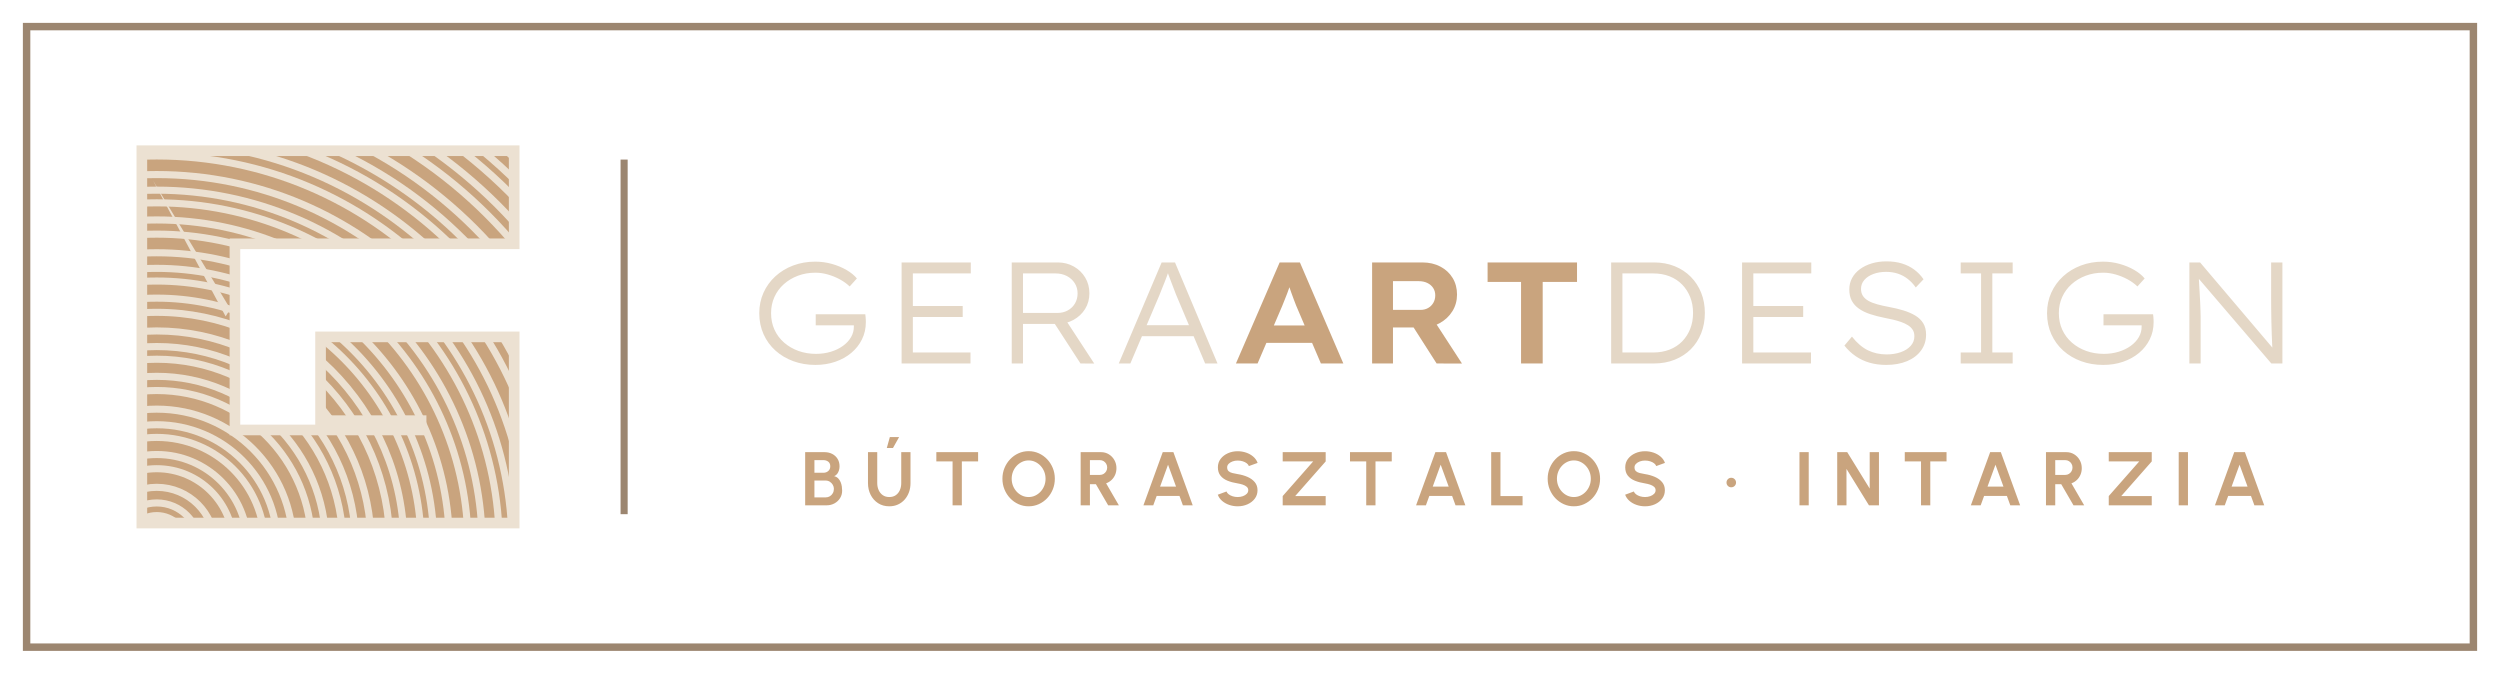
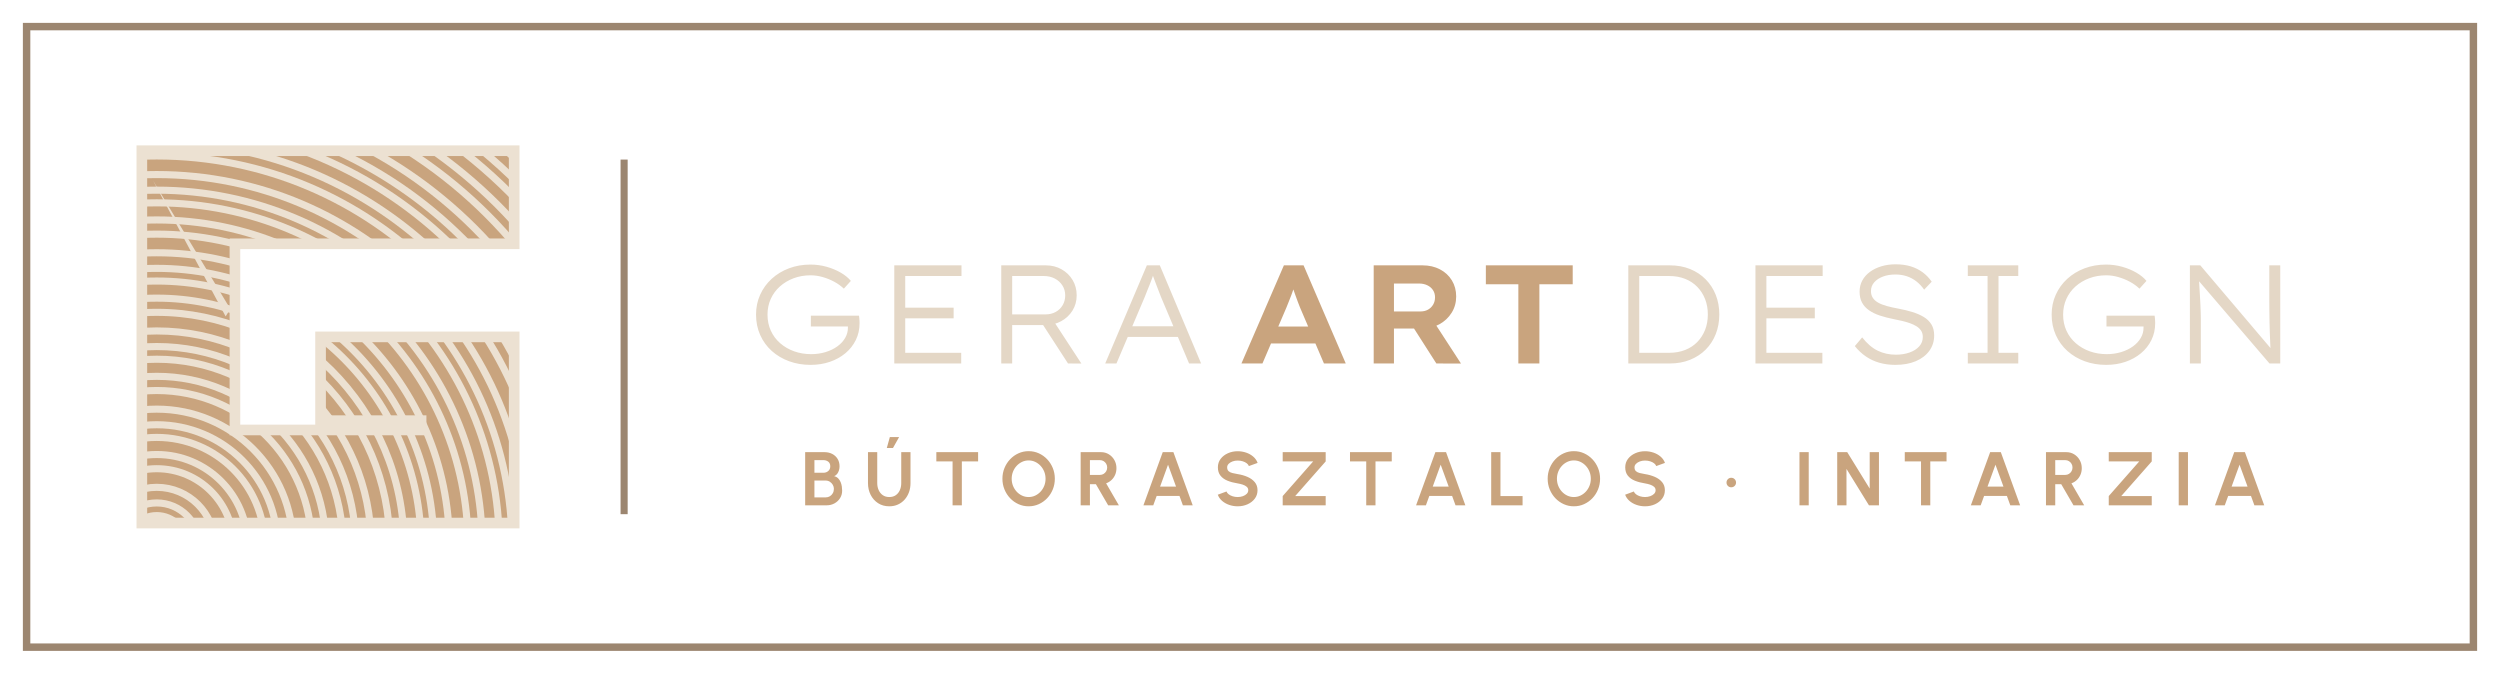
<svg xmlns="http://www.w3.org/2000/svg" viewBox="0 0 282 76" width="282" height="76">
  <rect x="3" y="3" width="276" height="70" fill="none" stroke="#9C8670" stroke-width="0.84" />
  <defs>
    <clipPath id="e11">
      <path d="M16 17H58V27.5H26.5V48.5H47.5V47.45H36.16V38H58V59H16Z" />
    </clipPath>
  </defs>
  <g clip-path="url(#e11)">
    <rect x="16" y="17" width="42" height="42" fill="#C9A47E" />
    <circle cx="17.68" cy="61.52" r="3.36" fill="none" stroke="#ECE1D2" stroke-width="0.8" />
    <circle cx="17.68" cy="61.52" r="4.79" fill="none" stroke="#ECE1D2" stroke-width="0.8" />
    <circle cx="17.68" cy="61.52" r="6.55" fill="none" stroke="#ECE1D2" stroke-width="0.8" />
    <circle cx="17.68" cy="61.52" r="8.65" fill="none" stroke="#ECE1D2" stroke-width="0.8" />
    <circle cx="17.68" cy="61.52" r="10.25" fill="none" stroke="#ECE1D2" stroke-width="0.8" />
    <circle cx="17.68" cy="61.52" r="12.18" fill="none" stroke="#ECE1D2" stroke-width="0.8" />
    <circle cx="17.68" cy="61.52" r="13.61" fill="none" stroke="#ECE1D2" stroke-width="0.8" />
    <circle cx="17.68" cy="61.52" r="15.37" fill="none" stroke="#ECE1D2" stroke-width="0.8" />
    <circle cx="17.68" cy="61.52" r="17.47" fill="none" stroke="#ECE1D2" stroke-width="0.8" />
    <circle cx="17.68" cy="61.52" r="19.07" fill="none" stroke="#ECE1D2" stroke-width="0.8" />
    <circle cx="17.68" cy="61.52" r="21" fill="none" stroke="#ECE1D2" stroke-width="0.8" />
    <circle cx="17.68" cy="61.52" r="22.43" fill="none" stroke="#ECE1D2" stroke-width="0.8" />
    <circle cx="17.68" cy="61.52" r="24.19" fill="none" stroke="#ECE1D2" stroke-width="0.8" />
    <circle cx="17.68" cy="61.52" r="26.29" fill="none" stroke="#ECE1D2" stroke-width="0.8" />
    <circle cx="17.68" cy="61.52" r="27.89" fill="none" stroke="#ECE1D2" stroke-width="0.8" />
    <circle cx="17.68" cy="61.52" r="29.82" fill="none" stroke="#ECE1D2" stroke-width="0.8" />
    <circle cx="17.68" cy="61.52" r="31.25" fill="none" stroke="#ECE1D2" stroke-width="0.8" />
    <circle cx="17.68" cy="61.52" r="33.01" fill="none" stroke="#ECE1D2" stroke-width="0.8" />
    <circle cx="17.68" cy="61.52" r="35.11" fill="none" stroke="#ECE1D2" stroke-width="0.8" />
    <circle cx="17.68" cy="61.52" r="36.71" fill="none" stroke="#ECE1D2" stroke-width="0.8" />
    <circle cx="17.68" cy="61.52" r="38.64" fill="none" stroke="#ECE1D2" stroke-width="0.8" />
    <circle cx="17.68" cy="61.52" r="40.07" fill="none" stroke="#ECE1D2" stroke-width="0.8" />
    <circle cx="17.68" cy="61.52" r="41.83" fill="none" stroke="#ECE1D2" stroke-width="0.8" />
    <circle cx="17.68" cy="61.52" r="43.93" fill="none" stroke="#ECE1D2" stroke-width="0.8" />
    <circle cx="17.68" cy="61.52" r="45.53" fill="none" stroke="#ECE1D2" stroke-width="0.8" />
    <circle cx="17.68" cy="61.52" r="47.46" fill="none" stroke="#ECE1D2" stroke-width="0.8" />
    <circle cx="17.68" cy="61.52" r="48.89" fill="none" stroke="#ECE1D2" stroke-width="0.8" />
    <circle cx="17.68" cy="61.52" r="50.65" fill="none" stroke="#ECE1D2" stroke-width="0.8" />
    <circle cx="17.68" cy="61.52" r="52.75" fill="none" stroke="#ECE1D2" stroke-width="0.8" />
    <circle cx="17.68" cy="61.52" r="54.35" fill="none" stroke="#ECE1D2" stroke-width="0.8" />
    <circle cx="17.68" cy="61.52" r="56.28" fill="none" stroke="#ECE1D2" stroke-width="0.8" />
    <circle cx="17.68" cy="61.52" r="57.71" fill="none" stroke="#ECE1D2" stroke-width="0.8" />
    <circle cx="17.68" cy="61.52" r="59.47" fill="none" stroke="#ECE1D2" stroke-width="0.8" />
    <circle cx="17.68" cy="61.52" r="61.57" fill="none" stroke="#ECE1D2" stroke-width="0.8" />
    <circle cx="17.68" cy="61.52" r="63.17" fill="none" stroke="#ECE1D2" stroke-width="0.8" />
    <circle cx="17.68" cy="61.52" r="65.1" fill="none" stroke="#ECE1D2" stroke-width="0.8" />
    <circle cx="17.68" cy="61.52" r="66.53" fill="none" stroke="#ECE1D2" stroke-width="0.8" />
    <circle cx="17.68" cy="61.52" r="68.29" fill="none" stroke="#ECE1D2" stroke-width="0.8" />
    <circle cx="17.68" cy="61.52" r="70.39" fill="none" stroke="#ECE1D2" stroke-width="0.8" />
    <path d="M17.26 20.36L25.98 34.85L25.45 35.69Z" fill="#ECE1D2" />
  </g>
  <path d="M16 17H58V27.5H26.5V48.5H47.5V47.45H36.16V38H58V59H16Z" fill="none" stroke="#ECE1D2" stroke-width="1.2" />
  <rect x="70" y="18" width=".8" height="40" fill="#9C8670" />
-   <path d="M91.971 41.163Q90.645 41.163 89.495 40.745Q88.345 40.327 87.481 39.555Q86.616 38.782 86.131 37.703Q85.645 36.623 85.645 35.321Q85.645 34.08 86.121 33.021Q86.597 31.961 87.456 31.173Q88.314 30.385 89.467 29.949Q90.62 29.514 91.958 29.514Q92.934 29.514 93.841 29.77Q94.748 30.026 95.484 30.453Q96.22 30.88 96.657 31.409L95.843 32.31Q95.356 31.846 94.724 31.506Q94.093 31.166 93.385 30.963Q92.677 30.76 91.975 30.76Q90.919 30.76 90.007 31.103Q89.095 31.446 88.412 32.059Q87.728 32.671 87.353 33.505Q86.977 34.338 86.977 35.321Q86.977 36.358 87.365 37.2Q87.752 38.042 88.453 38.651Q89.154 39.26 90.071 39.588Q90.988 39.916 92.048 39.916Q92.928 39.916 93.713 39.679Q94.497 39.441 95.087 39.014Q95.676 38.588 96.001 38.025Q96.325 37.461 96.314 36.828V36.327L96.595 36.699H92.013V35.448H97.604Q97.628 35.592 97.64 35.749Q97.652 35.907 97.66 36.058Q97.668 36.21 97.668 36.33Q97.668 37.394 97.23 38.281Q96.792 39.168 96.021 39.811Q95.251 40.454 94.219 40.808Q93.187 41.163 91.971 41.163ZM101.7 41.0V29.603H109.506V30.842H102.97V39.761H109.472V41.0ZM102.33 35.757V34.519H108.594V35.757ZM114.123 41.0V29.603H119.304Q120.314 29.603 121.127 30.063Q121.941 30.522 122.412 31.311Q122.884 32.1 122.884 33.084Q122.884 34.07 122.401 34.85Q121.917 35.631 121.089 36.085Q120.261 36.54 119.241 36.54H115.393V41.0ZM121.879 41.0 118.623 35.981 119.882 35.577 123.429 41.008ZM115.393 35.302H119.257Q119.929 35.302 120.447 35.014Q120.966 34.727 121.259 34.227Q121.552 33.726 121.552 33.093Q121.552 32.455 121.229 31.943Q120.906 31.431 120.342 31.136Q119.778 30.842 119.056 30.842H115.393ZM126.196 41.0 131.033 29.603H132.539L137.336 41.0H135.939L132.651 33.217Q132.5 32.83 132.362 32.462Q132.223 32.093 132.086 31.74Q131.948 31.388 131.818 31.031Q131.689 30.675 131.566 30.321L131.915 30.313Q131.773 30.751 131.64 31.116Q131.508 31.481 131.37 31.822Q131.232 32.163 131.088 32.518Q130.945 32.873 130.78 33.298L127.503 41.0ZM128.225 37.921 128.732 36.682H134.738L135.149 37.921Z" fill="#E4D7C6" />
-   <path d="M139.413 41.0 144.345 29.603H146.629L151.528 41.0H148.996L146.207 34.473Q146.088 34.176 145.949 33.806Q145.811 33.437 145.67 33.044Q145.529 32.652 145.402 32.279Q145.274 31.905 145.187 31.608L145.696 31.598Q145.595 31.961 145.469 32.333Q145.343 32.705 145.204 33.074Q145.065 33.443 144.919 33.8Q144.772 34.157 144.633 34.513L141.854 41.0ZM141.673 38.675 142.502 36.71H148.342L148.982 38.675ZM154.774 41.0V29.603H160.444Q161.583 29.603 162.47 30.069Q163.357 30.535 163.855 31.352Q164.353 32.169 164.353 33.223Q164.353 34.266 163.828 35.108Q163.302 35.951 162.403 36.446Q161.504 36.941 160.402 36.941H157.128V41.0ZM162.051 41.0 158.762 35.855 161.299 35.448 164.913 41.01ZM157.128 34.956H160.226Q160.713 34.956 161.087 34.745Q161.462 34.534 161.679 34.162Q161.897 33.791 161.897 33.314Q161.897 32.84 161.659 32.48Q161.422 32.12 161.001 31.917Q160.581 31.714 160.031 31.714H157.128ZM171.574 41.0V31.803H167.8V29.603H177.888V31.803H174.016V41.0Z" fill="#C9A47E" />
-   <path d="M181.739 41.0V29.603H186.561Q187.853 29.603 188.907 30.029Q189.961 30.455 190.723 31.227Q191.484 31.998 191.896 33.035Q192.308 34.072 192.308 35.302Q192.308 36.539 191.896 37.584Q191.484 38.629 190.727 39.388Q189.969 40.148 188.911 40.574Q187.853 41.0 186.561 41.0ZM183.009 39.991 182.867 39.761H186.48Q187.506 39.761 188.339 39.432Q189.172 39.102 189.752 38.506Q190.331 37.91 190.653 37.103Q190.976 36.296 190.976 35.302Q190.976 34.324 190.653 33.513Q190.331 32.701 189.748 32.101Q189.164 31.501 188.335 31.171Q187.506 30.842 186.48 30.842H182.819L183.009 30.645ZM196.506 41.0V29.603H204.312V30.842H197.776V39.761H204.278V41.0ZM197.136 35.757V34.519H203.399V35.757ZM212.75 41.163Q211.762 41.163 210.906 40.919Q210.049 40.674 209.333 40.186Q208.617 39.698 208.048 38.982L208.9 37.97Q209.753 39.054 210.708 39.517Q211.663 39.979 212.811 39.979Q213.677 39.979 214.394 39.729Q215.111 39.479 215.529 39.011Q215.947 38.542 215.941 37.92Q215.941 37.494 215.746 37.194Q215.552 36.894 215.217 36.685Q214.882 36.475 214.447 36.321Q214.011 36.168 213.537 36.056Q213.062 35.945 212.57 35.852Q211.683 35.675 210.949 35.432Q210.216 35.189 209.687 34.816Q209.159 34.444 208.88 33.922Q208.601 33.401 208.601 32.649Q208.601 31.941 208.918 31.358Q209.235 30.775 209.808 30.357Q210.381 29.938 211.141 29.71Q211.901 29.482 212.787 29.482Q213.769 29.482 214.545 29.723Q215.321 29.964 215.928 30.413Q216.535 30.862 216.975 31.502L216.099 32.427Q215.702 31.859 215.193 31.464Q214.685 31.068 214.078 30.867Q213.47 30.666 212.763 30.666Q211.949 30.666 211.31 30.908Q210.671 31.149 210.296 31.579Q209.922 32.009 209.922 32.59Q209.922 33.047 210.136 33.375Q210.35 33.703 210.757 33.934Q211.163 34.165 211.767 34.331Q212.37 34.497 213.118 34.633Q213.968 34.79 214.721 35.021Q215.474 35.253 216.047 35.597Q216.621 35.94 216.941 36.464Q217.262 36.988 217.262 37.75Q217.262 38.754 216.7 39.53Q216.139 40.306 215.128 40.734Q214.116 41.163 212.75 41.163ZM221.168 41.0V39.761H223.464V30.842H221.168V29.603H227.029V30.842H224.734V39.761H227.029V41.0ZM237.232 41.163Q235.906 41.163 234.756 40.745Q233.606 40.327 232.742 39.555Q231.877 38.782 231.392 37.703Q230.906 36.623 230.906 35.321Q230.906 34.08 231.382 33.021Q231.858 31.961 232.717 31.173Q233.575 30.385 234.728 29.949Q235.881 29.514 237.219 29.514Q238.195 29.514 239.102 29.77Q240.01 30.026 240.745 30.453Q241.481 30.88 241.918 31.409L241.104 32.31Q240.617 31.846 239.985 31.506Q239.354 31.166 238.646 30.963Q237.938 30.76 237.236 30.76Q236.18 30.76 235.268 31.103Q234.356 31.446 233.673 32.059Q232.989 32.671 232.614 33.505Q232.238 34.338 232.238 35.321Q232.238 36.358 232.626 37.2Q233.014 38.042 233.714 38.651Q234.415 39.26 235.332 39.588Q236.249 39.916 237.31 39.916Q238.19 39.916 238.974 39.679Q239.758 39.441 240.348 39.014Q240.937 38.588 241.262 38.025Q241.586 37.461 241.575 36.828V36.327L241.856 36.699H237.274V35.448H242.865Q242.889 35.592 242.901 35.749Q242.913 35.907 242.921 36.058Q242.929 36.21 242.929 36.33Q242.929 37.394 242.491 38.281Q242.053 39.168 241.282 39.811Q240.512 40.454 239.48 40.808Q238.448 41.163 237.232 41.163ZM246.962 41.0V29.603H248.171L256.568 39.5L256.383 39.795Q256.327 39.487 256.302 38.919Q256.277 38.352 256.251 37.655Q256.224 36.958 256.211 36.237Q256.198 35.515 256.191 34.875Q256.184 34.234 256.184 33.794V29.603H257.454V41.0H256.206L247.868 31.263L248.007 30.918Q248.028 31.391 248.058 31.948Q248.089 32.506 248.125 33.081Q248.161 33.657 248.183 34.191Q248.205 34.725 248.218 35.153Q248.232 35.581 248.232 35.816V41.0Z" fill="#E4D7C6" />
+   <path d="M91.425 41.158Q90.138 41.158 89.021 40.752Q87.904 40.346 87.064 39.596Q86.225 38.846 85.753 37.797Q85.281 36.749 85.281 35.484Q85.281 34.279 85.744 33.25Q86.206 32.221 87.04 31.455Q87.874 30.69 88.994 30.267Q90.114 29.844 91.413 29.844Q92.361 29.844 93.242 30.093Q94.123 30.342 94.838 30.756Q95.552 31.171 95.977 31.685L95.186 32.56Q94.713 32.109 94.1 31.779Q93.487 31.449 92.799 31.252Q92.111 31.055 91.43 31.055Q90.404 31.055 89.518 31.388Q88.632 31.721 87.969 32.316Q87.305 32.911 86.94 33.72Q86.575 34.53 86.575 35.484Q86.575 36.491 86.952 37.309Q87.328 38.127 88.009 38.719Q88.69 39.31 89.58 39.629Q90.471 39.948 91.501 39.948Q92.355 39.948 93.117 39.717Q93.879 39.486 94.452 39.072Q95.024 38.658 95.339 38.11Q95.654 37.563 95.644 36.948V36.461L95.917 36.823H91.466V35.607H96.896Q96.92 35.747 96.932 35.9Q96.943 36.053 96.951 36.2Q96.959 36.348 96.959 36.464Q96.959 37.498 96.533 38.359Q96.108 39.221 95.36 39.845Q94.611 40.47 93.609 40.814Q92.607 41.158 91.425 41.158ZM100.875 41.0V29.931H108.456V31.134H102.109V39.797H108.424V41.0ZM101.487 35.908V34.705H107.57V35.908ZM112.941 41.0V29.931H117.973Q118.954 29.931 119.744 30.377Q120.534 30.823 120.992 31.59Q121.45 32.356 121.45 33.312Q121.45 34.269 120.98 35.027Q120.511 35.785 119.707 36.227Q118.902 36.668 117.911 36.668H114.174V41.0ZM120.473 41.0 117.312 36.126 118.534 35.733 121.979 41.008ZM114.174 35.465H117.927Q118.58 35.465 119.083 35.186Q119.587 34.907 119.871 34.421Q120.156 33.935 120.156 33.32Q120.156 32.7 119.842 32.203Q119.529 31.706 118.981 31.42Q118.433 31.134 117.732 31.134H114.174ZM124.667 41.0 129.365 29.931H130.827L135.486 41.0H134.129L130.936 33.44Q130.789 33.065 130.655 32.707Q130.52 32.349 130.387 32.007Q130.253 31.664 130.127 31.318Q130.002 30.971 129.882 30.628L130.221 30.62Q130.083 31.045 129.954 31.4Q129.825 31.755 129.692 32.086Q129.558 32.417 129.418 32.762Q129.279 33.107 129.119 33.52L125.936 41.0ZM126.637 38.009 127.129 36.806H132.963L133.362 38.009Z" fill="#E4D7C6" />
+   <path d="M140.034 41.0 144.823 29.931H147.043L151.801 41.0H149.342L146.632 34.661Q146.516 34.373 146.382 34.013Q146.247 33.654 146.111 33.273Q145.974 32.892 145.85 32.529Q145.727 32.167 145.641 31.878L146.136 31.868Q146.037 32.221 145.915 32.582Q145.793 32.943 145.658 33.302Q145.524 33.66 145.381 34.007Q145.239 34.353 145.104 34.699L142.404 41.0ZM142.228 38.742 143.034 36.833H148.706L149.328 38.742ZM154.953 41.0V29.931H160.46Q161.566 29.931 162.428 30.383Q163.29 30.836 163.773 31.629Q164.257 32.423 164.257 33.447Q164.257 34.46 163.746 35.278Q163.236 36.096 162.363 36.577Q161.49 37.057 160.42 37.057H157.239V41.0ZM162.021 41.0 158.827 36.003 161.29 35.608 164.801 41.01ZM157.239 35.13H160.248Q160.721 35.13 161.085 34.925Q161.448 34.72 161.66 34.359Q161.871 33.998 161.871 33.535Q161.871 33.075 161.64 32.725Q161.41 32.376 161.001 32.179Q160.593 31.981 160.059 31.981H157.239ZM171.27 41.0V32.067H167.605V29.931H177.402V32.067H173.642V41.0Z" fill="#C9A47E" />
+   <path d="M183.673 41.0V29.931H188.356Q189.611 29.931 190.635 30.345Q191.658 30.758 192.398 31.508Q193.138 32.257 193.538 33.264Q193.938 34.271 193.938 35.465Q193.938 36.667 193.538 37.682Q193.138 38.697 192.402 39.435Q191.666 40.172 190.639 40.586Q189.611 41.0 188.356 41.0ZM184.906 40.02 184.769 39.797H188.277Q189.274 39.797 190.083 39.477Q190.892 39.157 191.455 38.578Q192.018 37.999 192.331 37.215Q192.644 36.431 192.644 35.465Q192.644 34.516 192.331 33.728Q192.018 32.94 191.451 32.357Q190.885 31.774 190.08 31.454Q189.274 31.134 188.277 31.134H184.721L184.906 30.942ZM198.015 41.0V29.931H205.596V31.134H199.249V39.797H205.564V41.0ZM198.627 35.908V34.705H204.71V35.908ZM213.792 41.158Q212.833 41.158 212.001 40.921Q211.169 40.684 210.474 40.21Q209.778 39.735 209.225 39.04L210.053 38.057Q210.882 39.11 211.809 39.559Q212.737 40.009 213.851 40.009Q214.693 40.009 215.389 39.766Q216.085 39.523 216.491 39.068Q216.897 38.613 216.891 38.009Q216.891 37.595 216.702 37.304Q216.513 37.013 216.188 36.809Q215.863 36.605 215.44 36.456Q215.017 36.307 214.556 36.199Q214.095 36.09 213.617 36Q212.756 35.828 212.043 35.592Q211.331 35.356 210.817 34.994Q210.304 34.632 210.033 34.126Q209.762 33.62 209.762 32.889Q209.762 32.201 210.07 31.635Q210.378 31.069 210.935 30.663Q211.491 30.256 212.229 30.035Q212.967 29.814 213.828 29.814Q214.781 29.814 215.535 30.047Q216.289 30.281 216.879 30.717Q217.468 31.153 217.896 31.775L217.044 32.674Q216.659 32.122 216.165 31.738Q215.672 31.354 215.082 31.159Q214.492 30.963 213.805 30.963Q213.014 30.963 212.394 31.198Q211.773 31.433 211.409 31.85Q211.045 32.268 211.045 32.832Q211.045 33.275 211.253 33.594Q211.461 33.913 211.856 34.137Q212.251 34.361 212.837 34.523Q213.423 34.684 214.15 34.816Q214.975 34.969 215.706 35.193Q216.438 35.418 216.995 35.752Q217.552 36.086 217.863 36.595Q218.174 37.103 218.174 37.843Q218.174 38.818 217.629 39.572Q217.084 40.326 216.102 40.742Q215.119 41.158 213.792 41.158ZM221.968 41.0V39.797H224.198V31.134H221.968V29.931H227.661V31.134H225.431V39.797H227.661V41.0ZM237.57 41.158Q236.282 41.158 235.165 40.752Q234.049 40.346 233.209 39.596Q232.37 38.846 231.898 37.797Q231.426 36.749 231.426 35.484Q231.426 34.279 231.889 33.25Q232.351 32.221 233.185 31.455Q234.019 30.69 235.139 30.267Q236.259 29.844 237.558 29.844Q238.505 29.844 239.387 30.093Q240.268 30.342 240.983 30.756Q241.697 31.171 242.121 31.685L241.331 32.56Q240.858 32.109 240.245 31.779Q239.631 31.449 238.944 31.252Q238.256 31.055 237.575 31.055Q236.549 31.055 235.663 31.388Q234.777 31.721 234.113 32.316Q233.45 32.911 233.085 33.72Q232.72 34.53 232.72 35.484Q232.72 36.491 233.097 37.309Q233.473 38.127 234.154 38.719Q234.835 39.31 235.725 39.629Q236.615 39.948 237.646 39.948Q238.5 39.948 239.262 39.717Q240.024 39.486 240.597 39.072Q241.169 38.658 241.484 38.11Q241.799 37.563 241.789 36.948V36.461L242.062 36.823H237.611V35.607H243.041Q243.065 35.747 243.076 35.9Q243.088 36.053 243.096 36.2Q243.104 36.348 243.104 36.464Q243.104 37.498 242.678 38.359Q242.253 39.221 241.504 39.845Q240.756 40.47 239.754 40.814Q238.752 41.158 237.57 41.158ZM247.02 41.0V29.931H248.195L256.35 39.543L256.171 39.83Q256.116 39.531 256.092 38.979Q256.068 38.428 256.042 37.751Q256.016 37.075 256.003 36.374Q255.991 35.673 255.984 35.051Q255.977 34.429 255.977 34.001V29.931H257.211V41.0H255.999L247.9 31.543L248.035 31.207Q248.056 31.667 248.085 32.208Q248.115 32.75 248.15 33.309Q248.186 33.869 248.207 34.387Q248.228 34.905 248.241 35.321Q248.254 35.737 248.254 35.965V41.0Z" fill="#E4D7C6" />
  <path d="M90.822 57.0V51.003H93.007Q93.48 51.003 93.865 51.197Q94.249 51.392 94.475 51.753Q94.701 52.114 94.701 52.61Q94.701 52.828 94.636 53.05Q94.57 53.272 94.437 53.45Q94.304 53.627 94.094 53.712Q94.374 53.781 94.55 53.963Q94.726 54.144 94.824 54.385Q94.921 54.625 94.958 54.876Q94.995 55.128 94.995 55.344Q94.995 55.816 94.759 56.19Q94.524 56.565 94.127 56.782Q93.731 57.0 93.251 57.0ZM91.867 56.105H93.145Q93.399 56.105 93.607 55.98Q93.814 55.855 93.939 55.636Q94.063 55.418 94.063 55.14Q94.063 54.901 93.939 54.687Q93.814 54.473 93.607 54.34Q93.399 54.207 93.145 54.207H91.867ZM91.867 53.327H92.889Q93.204 53.327 93.43 53.129Q93.655 52.931 93.655 52.603Q93.655 52.256 93.43 52.079Q93.204 51.903 92.889 51.903H91.867ZM100.309 57.111Q99.589 57.111 99.049 56.76Q98.508 56.409 98.208 55.816Q97.908 55.222 97.908 54.498V51.003H98.953V54.498Q98.953 54.927 99.113 55.284Q99.272 55.64 99.576 55.853Q99.879 56.066 100.309 56.066Q100.747 56.066 101.048 55.854Q101.349 55.642 101.504 55.285Q101.66 54.928 101.66 54.498V51.003H102.705V54.498Q102.705 55.042 102.535 55.516Q102.364 55.989 102.047 56.349Q101.729 56.709 101.289 56.91Q100.849 57.111 100.309 57.111ZM100.033 50.531 100.375 49.298H101.421L100.73 50.531ZM110.33 51.003V52.048H108.496V57.0H107.451V52.048H105.619V51.003ZM116.029 57.111Q115.42 57.111 114.885 56.869Q114.349 56.627 113.942 56.199Q113.535 55.771 113.304 55.207Q113.073 54.644 113.073 54.001Q113.073 53.359 113.304 52.795Q113.535 52.232 113.942 51.804Q114.349 51.375 114.885 51.133Q115.42 50.891 116.029 50.891Q116.641 50.891 117.177 51.133Q117.712 51.375 118.119 51.804Q118.526 52.232 118.755 52.795Q118.985 53.359 118.985 54.001Q118.985 54.644 118.755 55.207Q118.526 55.771 118.119 56.199Q117.712 56.627 117.177 56.869Q116.641 57.111 116.029 57.111ZM116.029 56.066Q116.424 56.066 116.769 55.903Q117.115 55.74 117.378 55.456Q117.642 55.171 117.791 54.798Q117.939 54.425 117.939 54.001Q117.939 53.576 117.79 53.202Q117.64 52.828 117.377 52.545Q117.113 52.261 116.768 52.099Q116.422 51.936 116.029 51.936Q115.633 51.936 115.288 52.099Q114.943 52.262 114.679 52.547Q114.415 52.831 114.267 53.204Q114.118 53.578 114.118 54.001Q114.118 54.428 114.267 54.801Q114.417 55.174 114.68 55.459Q114.944 55.743 115.29 55.905Q115.635 56.066 116.029 56.066ZM121.898 57.0V51.003H124.197Q124.685 51.003 125.079 51.246Q125.473 51.489 125.704 51.899Q125.935 52.309 125.935 52.808Q125.935 53.213 125.789 53.554Q125.642 53.896 125.379 54.144Q125.116 54.392 124.771 54.52L126.208 57.0H125.002L123.616 54.614H122.943V57.0ZM122.943 53.569H124.079Q124.301 53.569 124.485 53.457Q124.669 53.345 124.78 53.157Q124.89 52.968 124.89 52.736Q124.89 52.503 124.78 52.315Q124.669 52.126 124.485 52.015Q124.301 51.903 124.079 51.903H122.943ZM131.157 51.003H132.359L134.538 57.0H133.429L133.043 55.938H130.474L130.088 57.0H128.979ZM130.857 54.892H132.659L131.755 52.419ZM139.611 57.111Q139.115 57.111 138.657 56.954Q138.2 56.798 137.858 56.504Q137.515 56.21 137.367 55.802L138.348 55.439Q138.409 55.613 138.593 55.755Q138.777 55.897 139.042 55.981Q139.307 56.066 139.611 56.066Q139.922 56.066 140.194 55.969Q140.466 55.873 140.635 55.7Q140.803 55.528 140.803 55.297Q140.803 55.061 140.628 54.908Q140.452 54.755 140.178 54.665Q139.904 54.575 139.611 54.528Q138.974 54.43 138.468 54.225Q137.962 54.019 137.67 53.654Q137.377 53.288 137.377 52.714Q137.377 52.167 137.688 51.76Q137.999 51.352 138.509 51.125Q139.019 50.899 139.611 50.899Q140.103 50.899 140.561 51.054Q141.019 51.209 141.364 51.505Q141.709 51.8 141.859 52.216L140.874 52.572Q140.813 52.397 140.63 52.257Q140.446 52.116 140.181 52.034Q139.917 51.951 139.611 51.951Q139.307 51.947 139.036 52.046Q138.765 52.144 138.594 52.317Q138.423 52.489 138.423 52.714Q138.423 52.999 138.583 53.145Q138.743 53.292 139.012 53.358Q139.281 53.425 139.611 53.479Q140.213 53.572 140.723 53.795Q141.232 54.018 141.54 54.389Q141.848 54.76 141.848 55.297Q141.848 55.841 141.539 56.25Q141.229 56.658 140.721 56.885Q140.212 57.111 139.611 57.111ZM144.688 57.0V55.955L148.126 52.048H144.688V51.003H149.537V52.048L146.099 55.955H149.537V57.0ZM156.99 51.003V52.048H155.156V57.0H154.111V52.048H152.279V51.003ZM161.911 51.003H163.113L165.292 57.0H164.183L163.797 55.938H161.228L160.842 57.0H159.733ZM161.611 54.892H163.413L162.509 52.419ZM168.207 57.0V51.003H169.252V55.955H171.747V57.0ZM177.533 57.111Q176.924 57.111 176.389 56.869Q175.853 56.627 175.446 56.199Q175.039 55.771 174.808 55.207Q174.577 54.644 174.577 54.001Q174.577 53.359 174.808 52.795Q175.039 52.232 175.446 51.804Q175.853 51.375 176.389 51.133Q176.924 50.891 177.533 50.891Q178.145 50.891 178.681 51.133Q179.216 51.375 179.623 51.804Q180.03 52.232 180.259 52.795Q180.489 53.359 180.489 54.001Q180.489 54.644 180.259 55.207Q180.03 55.771 179.623 56.199Q179.216 56.627 178.681 56.869Q178.145 57.111 177.533 57.111ZM177.533 56.066Q177.928 56.066 178.273 55.903Q178.619 55.74 178.882 55.456Q179.146 55.171 179.295 54.798Q179.443 54.425 179.443 54.001Q179.443 53.576 179.294 53.202Q179.144 52.828 178.881 52.545Q178.617 52.261 178.272 52.099Q177.926 51.936 177.533 51.936Q177.137 51.936 176.792 52.099Q176.446 52.262 176.183 52.547Q175.919 52.831 175.771 53.204Q175.622 53.578 175.622 54.001Q175.622 54.428 175.771 54.801Q175.921 55.174 176.184 55.459Q176.448 55.743 176.793 55.905Q177.139 56.066 177.533 56.066ZM185.56 57.111Q185.064 57.111 184.607 56.954Q184.149 56.798 183.807 56.504Q183.464 56.21 183.316 55.802L184.298 55.439Q184.358 55.613 184.542 55.755Q184.726 55.897 184.991 55.981Q185.257 56.066 185.56 56.066Q185.871 56.066 186.144 55.969Q186.416 55.873 186.584 55.7Q186.752 55.528 186.752 55.297Q186.752 55.061 186.577 54.908Q186.401 54.755 186.127 54.665Q185.853 54.575 185.56 54.528Q184.923 54.43 184.417 54.225Q183.911 54.019 183.619 53.654Q183.326 53.288 183.326 52.714Q183.326 52.167 183.637 51.76Q183.948 51.352 184.458 51.125Q184.968 50.899 185.56 50.899Q186.052 50.899 186.511 51.054Q186.969 51.209 187.313 51.505Q187.658 51.8 187.808 52.216L186.823 52.572Q186.763 52.397 186.579 52.257Q186.395 52.116 186.13 52.034Q185.866 51.951 185.56 51.951Q185.257 51.947 184.985 52.046Q184.714 52.144 184.543 52.317Q184.372 52.489 184.372 52.714Q184.372 52.999 184.532 53.145Q184.692 53.292 184.961 53.358Q185.231 53.425 185.56 53.479Q186.162 53.572 186.672 53.795Q187.181 54.018 187.489 54.389Q187.798 54.76 187.798 55.297Q187.798 55.841 187.488 56.25Q187.178 56.658 186.67 56.885Q186.161 57.111 185.56 57.111ZM195.286 54.967Q195.061 54.967 194.905 54.811Q194.75 54.655 194.75 54.428Q194.75 54.208 194.905 54.05Q195.061 53.892 195.286 53.892Q195.509 53.892 195.667 54.05Q195.825 54.208 195.825 54.428Q195.825 54.655 195.667 54.811Q195.509 54.967 195.286 54.967ZM202.979 57.0V51.003H204.024V57.0ZM207.237 57.0V51.003H208.367L210.901 55.111V51.003H211.946V57.0H210.818L208.283 52.891V57.0ZM219.569 51.003V52.048H217.736V57.0H216.69V52.048H214.858V51.003ZM224.49 51.003H225.692L227.871 57.0H226.762L226.376 55.938H223.807L223.421 57.0H222.312ZM224.19 54.892H225.992L225.088 52.419ZM230.786 57.0V51.003H233.085Q233.573 51.003 233.967 51.246Q234.361 51.489 234.592 51.899Q234.824 52.309 234.824 52.808Q234.824 53.213 234.677 53.554Q234.531 53.896 234.267 54.144Q234.004 54.392 233.659 54.52L235.096 57.0H233.89L232.505 54.614H231.831V57.0ZM231.831 53.569H232.967Q233.189 53.569 233.373 53.457Q233.558 53.345 233.668 53.157Q233.778 52.968 233.778 52.736Q233.778 52.503 233.668 52.315Q233.558 52.126 233.373 52.015Q233.189 51.903 232.967 51.903H231.831ZM237.867 57.0V55.955L241.306 52.048H237.867V51.003H242.717V52.048L239.278 55.955H242.717V57.0ZM245.758 57.0V51.003H246.803V57.0ZM252.023 51.003H253.225L255.404 57.0H254.295L253.909 55.938H251.34L250.954 57.0H249.845ZM251.723 54.892H253.525L252.621 52.419Z" fill="#C9A47E" />
</svg>
